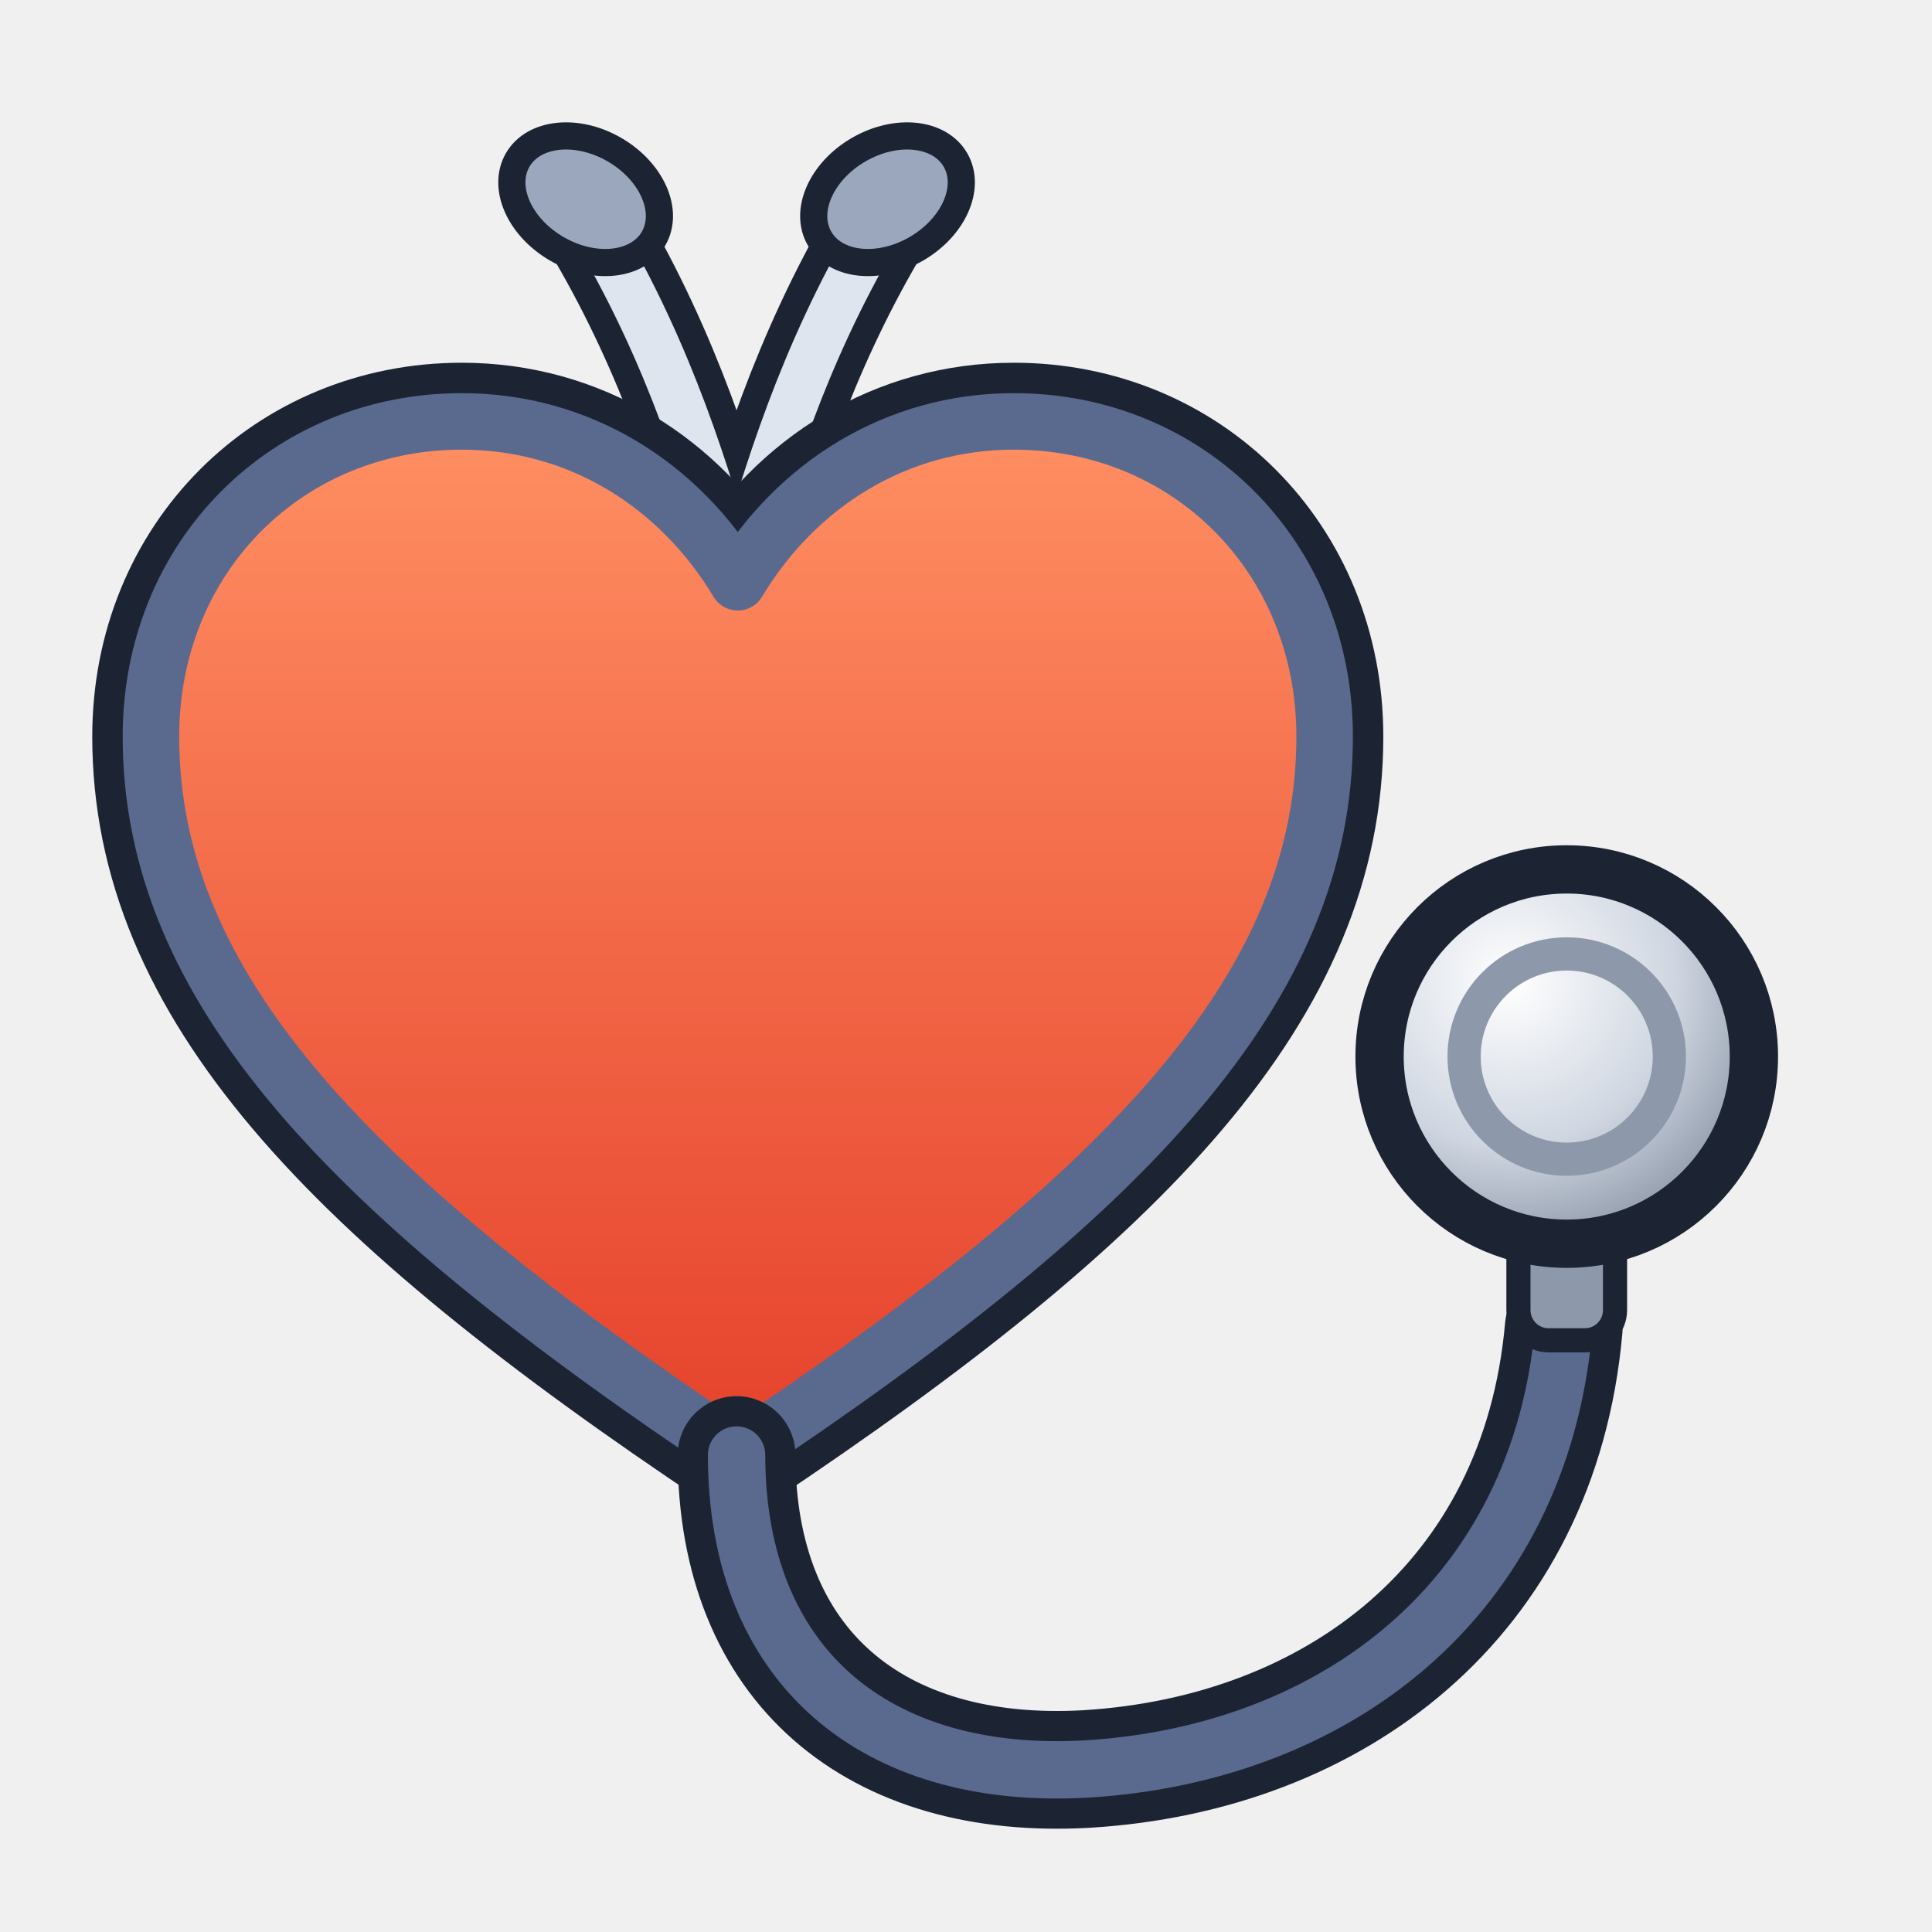
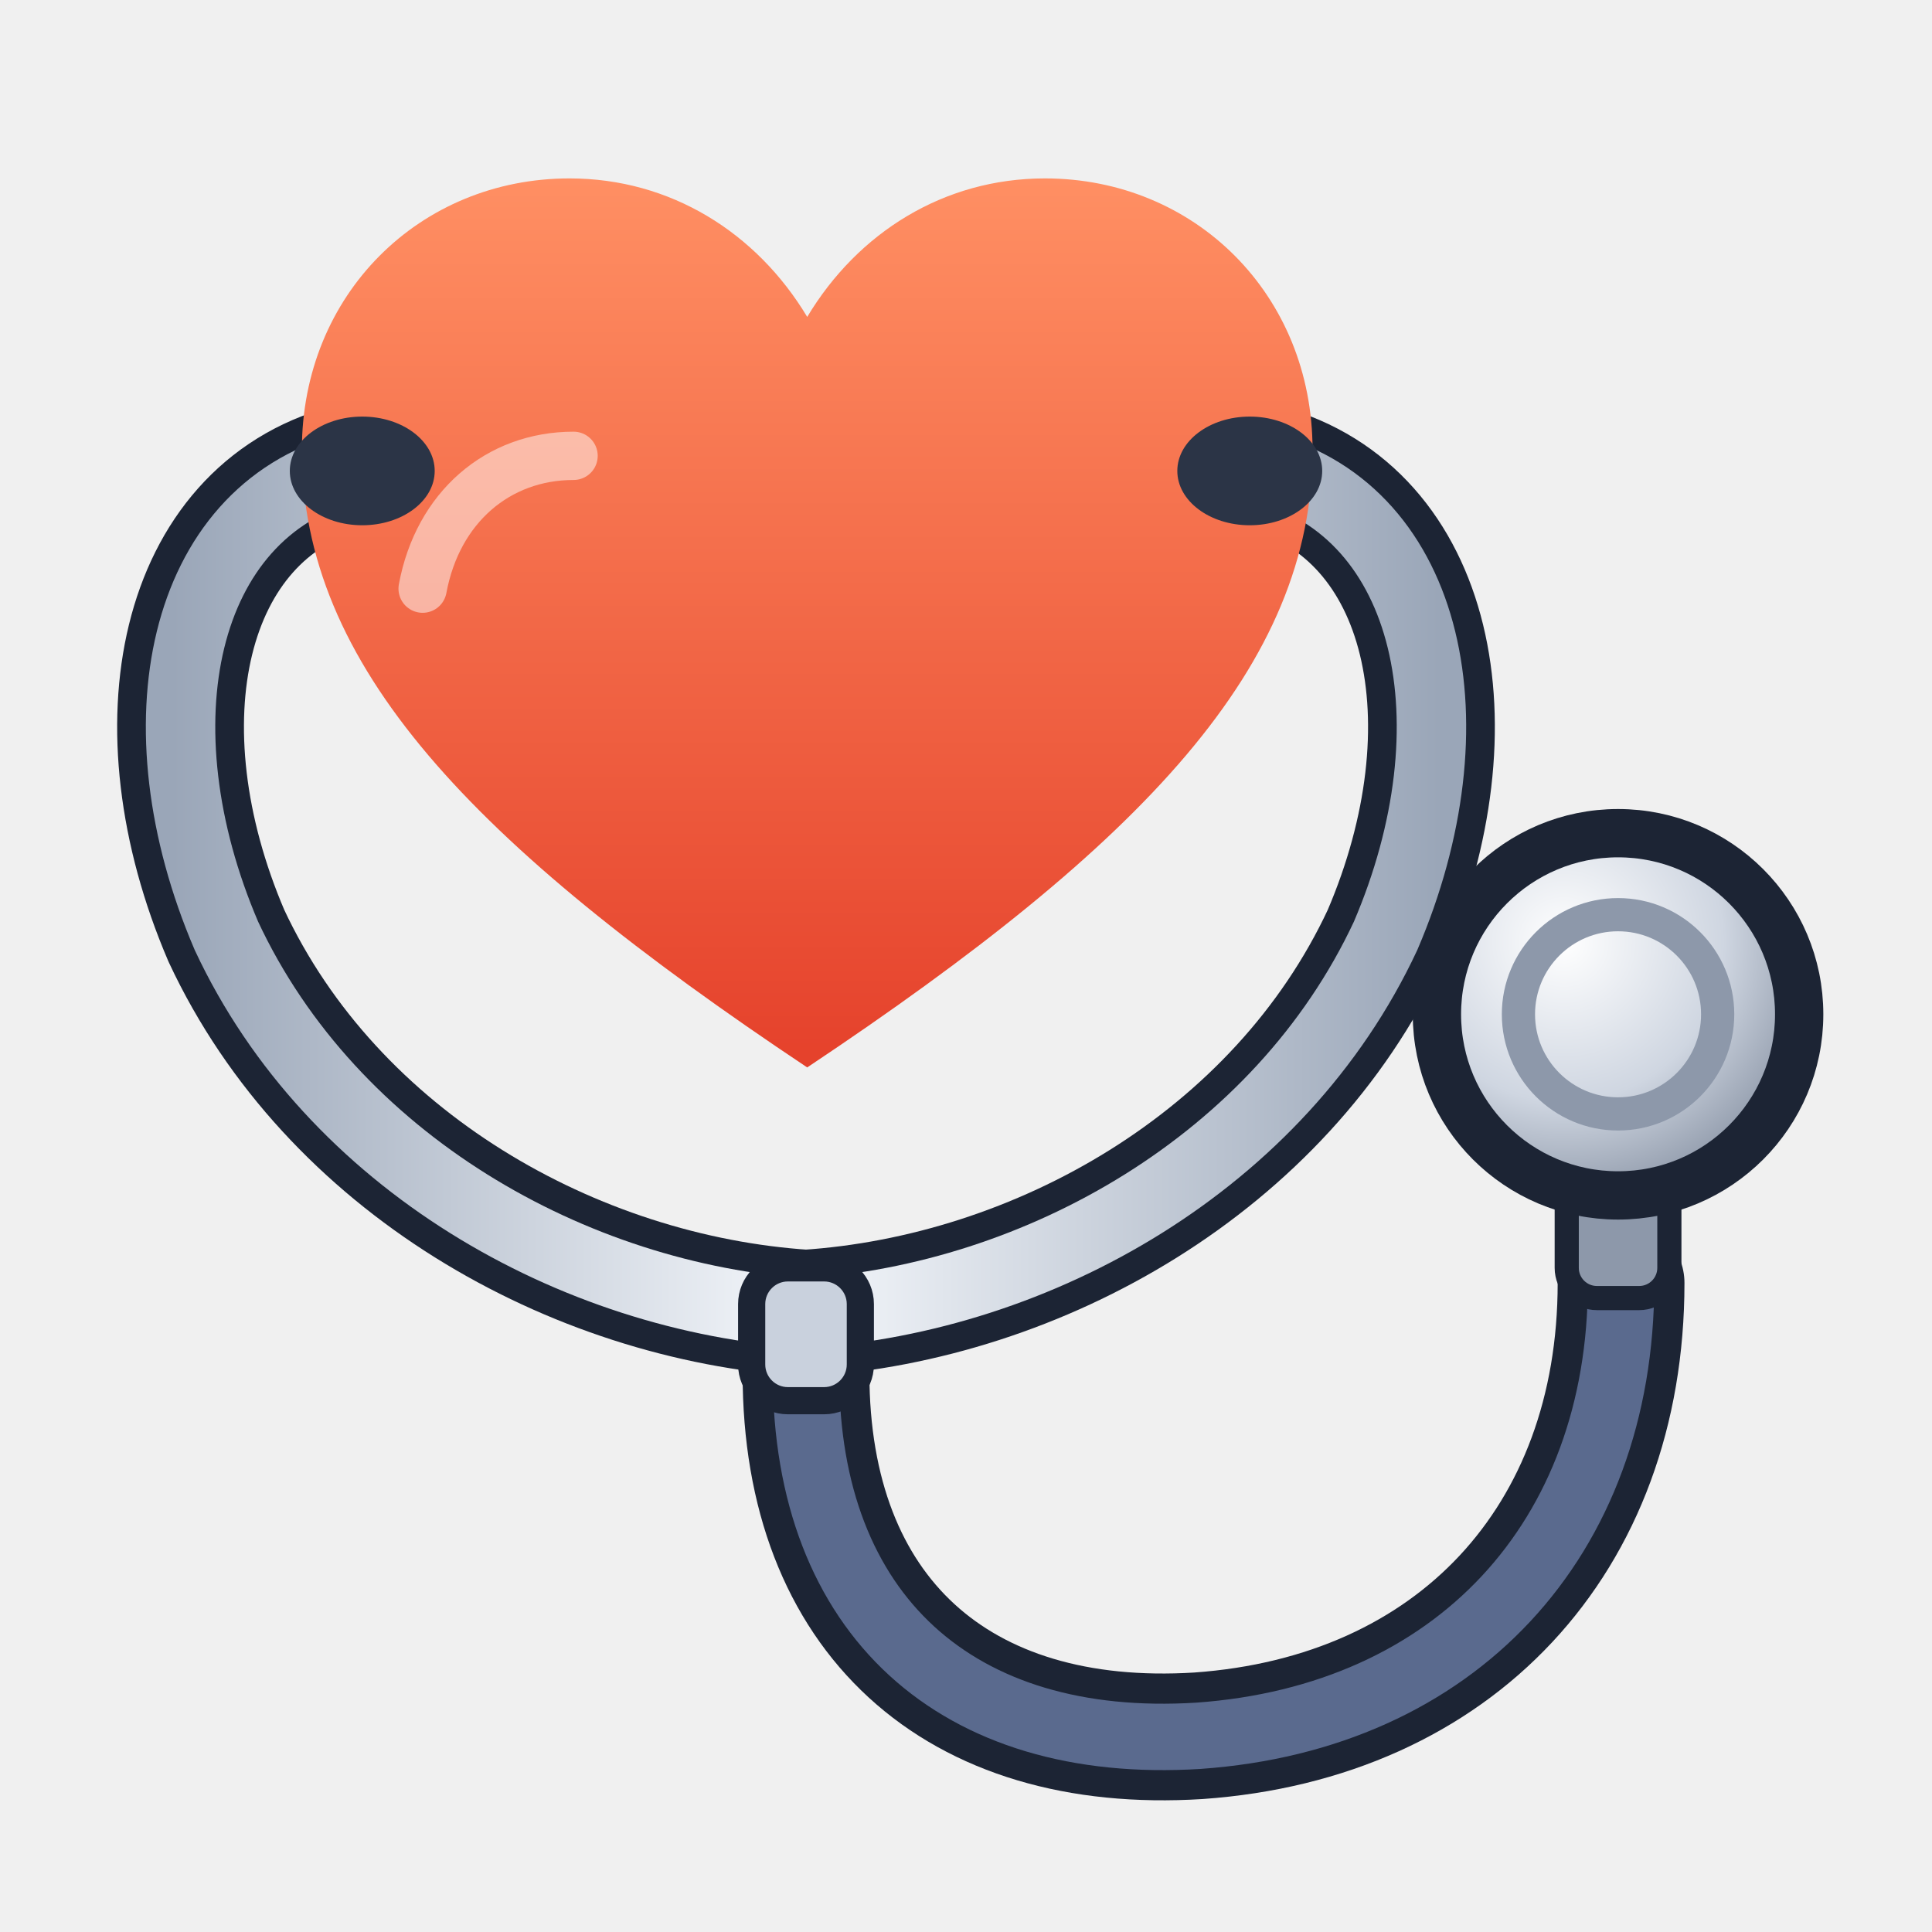
<svg xmlns="http://www.w3.org/2000/svg" viewBox="0 0 64 64">
  <defs>
    <linearGradient id="lh-heart" x1="0" y1="0" x2="0" y2="1">
      <stop offset="0" stop-color="#ff8f63" />
      <stop offset="1" stop-color="#e5412b" />
+     </linearGradient>
+     <linearGradient id="lh-metal" x1="0" y1="0" x2="1" y2="0">
+       <stop offset="0" stop-color="#9aa6b8" />
+       <stop offset=".5" stop-color="#f4f7fb" />
+       <stop offset="1" stop-color="#9aa6b8" />
    </linearGradient>
    <radialGradient id="lh-disc" cx=".35" cy=".3" r=".8">
      <stop offset="0" stop-color="#ffffff" />
      <stop offset=".55" stop-color="#cfd6e1" />
      <stop offset="1" stop-color="#7f8a9c" />
    </radialGradient>
  </defs>
-   <g transform="translate(1.4 6.4) scale(.72)">
-     <path id="lh-h" d="M32 58C14 46 5 36.5 5 25 5 16.7 11.3 10.5 19.3 10.5c5.4 0 10 2.9 12.7 7.4 2.7-4.5 7.3-7.4 12.7-7.4C52.7 10.5 59 16.7 59 25 59 36.5 50 46 32 58z" fill="url(#lh-heart)" />
+   <g fill="none" stroke-linecap="round" stroke-linejoin="round">
+     <path d="M11.5 15.5C6 17 4.5 24 7.5 31 11 38.5 19 43 26.7 43.5M41.9 15.5C47.4 17 48.9 24 45.9 31 42.4 38.5 34.4 43 26.7 43.5" stroke="#1c2434" stroke-width="4.2" />
+     <path d="M11.5 15.5C6 17 4.5 24 7.5 31 11 38.5 19 43 26.7 43.5M41.9 15.5C47.4 17 48.9 24 45.9 31 42.4 38.5 34.4 43 26.7 43.5" stroke="url(#lh-metal)" stroke-width="2.3" />
+     <path d="M26.7 45.5c0 8 5 12.5 13 12 8.5-.6 14-6.5 14-15" stroke="#1c2434" stroke-width="4.2" />
+     <path d="M26.7 45.5c0 8 5 12.5 13 12 8.5-.6 14-6.5 14-15" stroke="#5a6a8e" stroke-width="2.2" />
  </g>
-   <path d="M11.5 22c.6-3.3 3.1-5.5 6.2-5.5" fill="none" stroke="#fff" stroke-opacity=".45" stroke-width="1.8" stroke-linecap="round" />
-   <g fill="none" stroke-linecap="round" stroke-linejoin="round">
-     <path d="M24.4 19.3c-1-3.6-2.2-7.5-4.6-11.6M24.4 19.3c1-3.6 2.2-7.5 4.6-11.6" stroke="#1c2434" stroke-width="3.4" />
-     <path d="M24.4 19.3c-1-3.6-2.2-7.5-4.6-11.6M24.4 19.3c1-3.6 2.2-7.5 4.6-11.6" stroke="#dfe5ee" stroke-width="1.6" />
-     <g transform="translate(1.4 6.4) scale(.72)">
-       <use href="#lh-h" fill="none" stroke="#1c2434" stroke-width="5.4" />
-       <use href="#lh-h" fill="none" stroke="#5a6a8e" stroke-width="2.6" />
-     </g>
-     <path d="M24.4 48.2c0 7 4.6 10.8 11.6 10.4 8.2-.5 15-5.6 15.8-14.6" stroke="#1c2434" stroke-width="3.9" />
-     <path d="M24.4 48.2c0 7 4.6 10.8 11.6 10.4 8.2-.5 15-5.6 15.8-14.6" stroke="#5a6a8e" stroke-width="1.9" />
+   <g transform="translate(6.9 -.6) scale(.62)">
+     <path d="M32 58C14 46 5 36.5 5 25 5 16.7 11.3 10.5 19.3 10.5c5.4 0 10 2.9 12.7 7.4 2.7-4.5 7.3-7.4 12.7-7.4C52.7 10.5 59 16.7 59 25 59 36.5 50 46 32 58z" fill="url(#lh-heart)" />
  </g>
-   <ellipse cx="19.4" cy="6.6" rx="2.6" ry="1.9" transform="rotate(30 19.4 6.6)" fill="#9aa7bd" stroke="#1c2434" stroke-width=".9" />
-   <ellipse cx="29.4" cy="6.6" rx="2.6" ry="1.9" transform="rotate(-30 29.4 6.6)" fill="#9aa7bd" stroke="#1c2434" stroke-width=".9" />
-   <rect x="50.3" y="40.4" width="3.2" height="4" rx="1" fill="#8d98aa" stroke="#1c2434" stroke-width=".8" />
-   <circle cx="51.9" cy="35" r="6.2" fill="url(#lh-disc)" stroke="#1c2434" stroke-width="1.6" />
-   <circle cx="51.9" cy="35" r="3.4" fill="none" stroke="#8d98aa" stroke-width="1.1" />
+   <path d="M14 19.5c.5-2.7 2.5-4.4 5-4.4" fill="none" stroke="#fff" stroke-opacity=".5" stroke-width="1.6" stroke-linecap="round" />
+   <ellipse cx="12" cy="15.6" rx="2.4" ry="1.8" fill="#2b3446" />
+   <ellipse cx="41.4" cy="15.6" rx="2.4" ry="1.8" fill="#2b3446" />
+   <rect x="24.9" y="42" width="3.6" height="4.4" rx="1.2" fill="#c9d1dd" stroke="#1c2434" stroke-width=".9" />
+   <rect x="51.9" y="39" width="3.4" height="4" rx="1" fill="#8d98aa" stroke="#1c2434" stroke-width=".8" />
+   <circle cx="53.6" cy="33.6" r="6" fill="url(#lh-disc)" stroke="#1c2434" stroke-width="1.6" />
+   <circle cx="53.6" cy="33.6" r="3.3" fill="none" stroke="#8d98aa" stroke-width="1.1" />
</svg>
